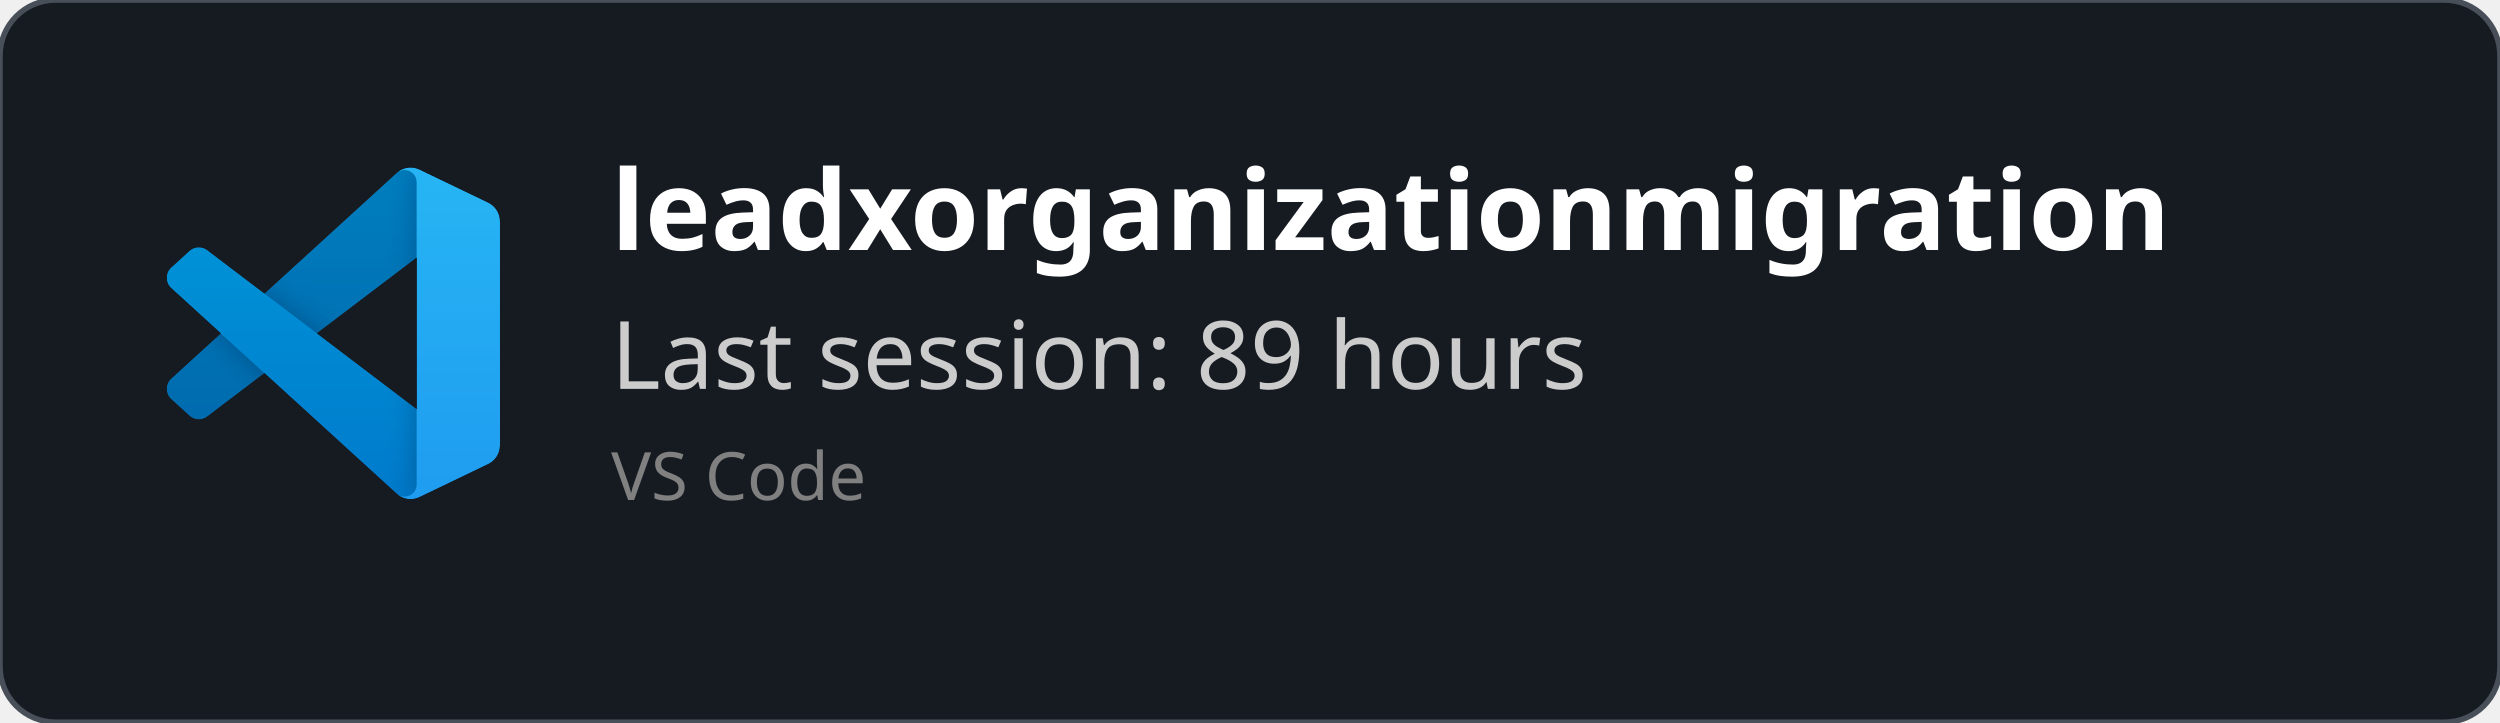
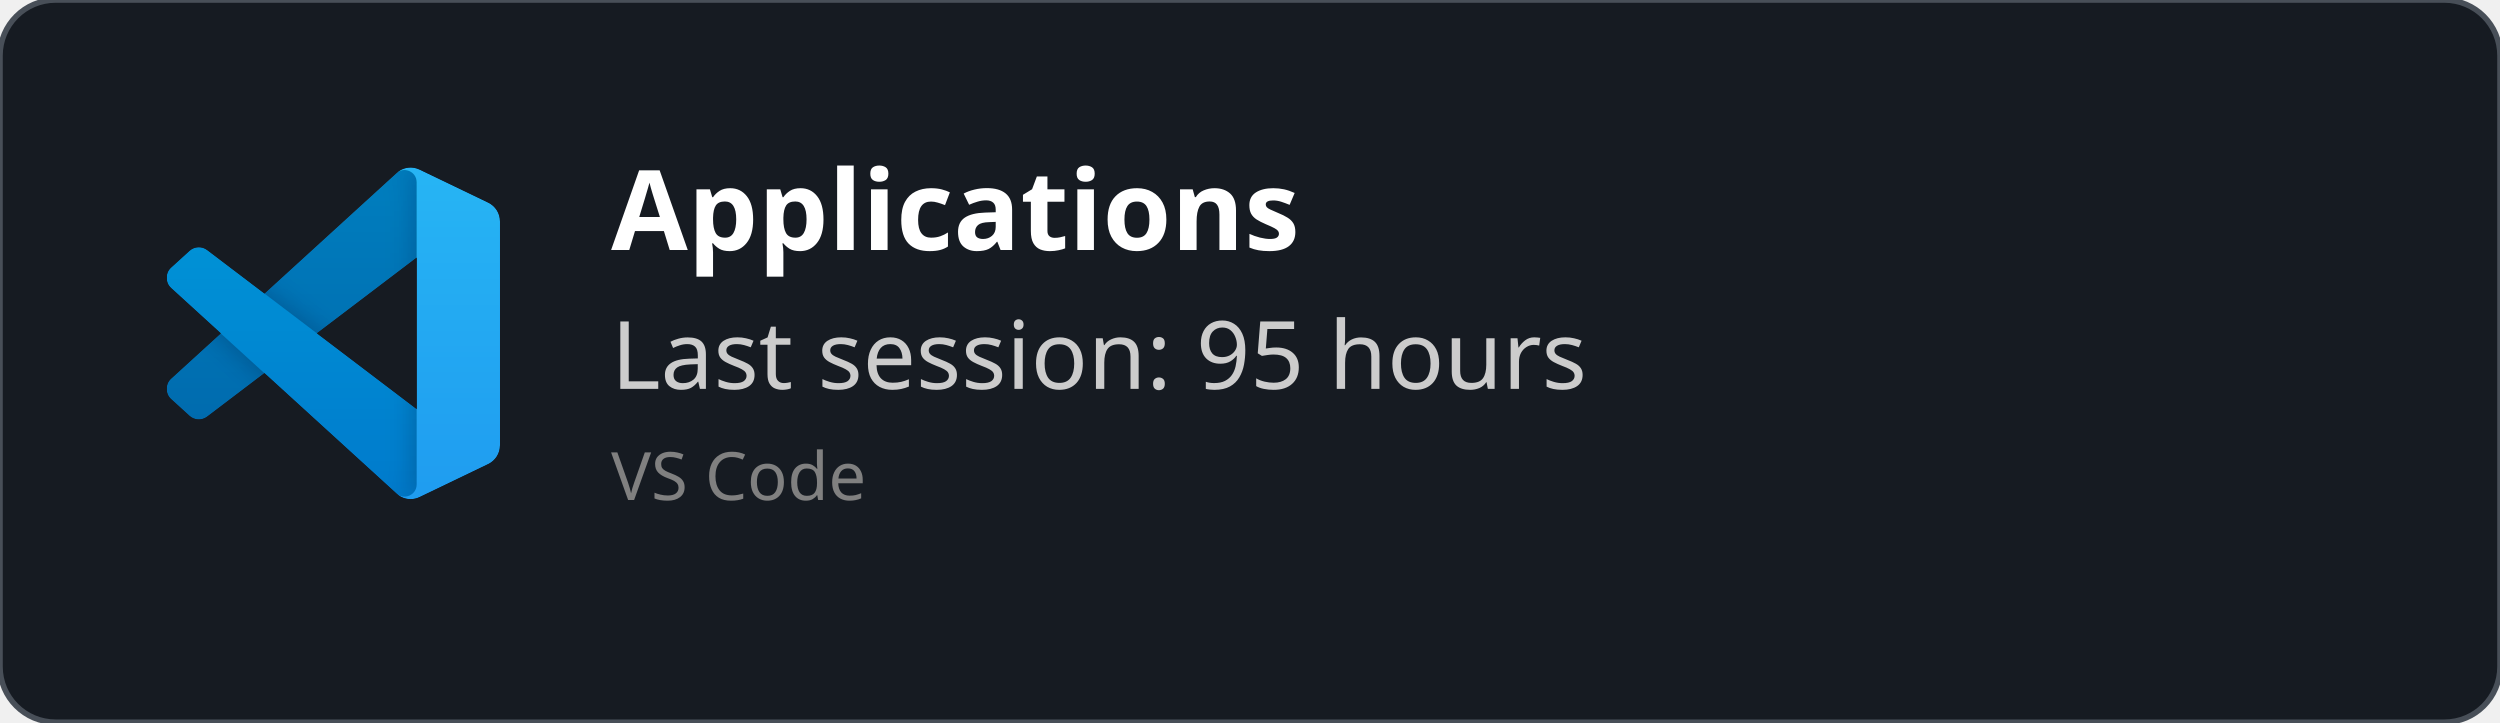
<svg xmlns="http://www.w3.org/2000/svg" width="450" height="130" viewBox="0 0 450 130" fill="none" role="img">
  <style>
    *{
        font-family: 'Segoe UI', Ubuntu, monospace
    }
    </style>
  <defs>
    <clipPath id="horizontalClip" x="20" y="20" width="500" height="200">
      <rect x="90" y="20" width="300" height="50" />
    </clipPath>
  </defs>
  <rect width="450" height="130" fill="rgba(22,27,34)" stroke="#484f58" stroke-width="1" fill-opacity="1" stroke-opacity="1" x="0" y="0" rx="10px" ry="10px">
    </rect>
  <svg width="60" height="60" x="30" y="30" viewBox="0 0 100 100" fill="none" id="vscode">
    <mask id="mask0" mask-type="alpha" maskUnits="userSpaceOnUse" x="0" y="0" width="100" height="100">
      <path fill-rule="evenodd" clip-rule="evenodd" d="M70.912 99.317C72.487 99.931 74.283 99.891 75.873 99.126L96.461 89.22C98.624 88.179 100 85.989 100 83.587V16.413C100 14.011 98.624 11.822 96.461 10.781L75.873 0.874C73.786 -0.13 71.345 0.116 69.513 1.447C69.252 1.637 69.003 1.849 68.769 2.083L29.355 38.041L12.187 25.01C10.589 23.797 8.354 23.896 6.869 25.246L1.363 30.255C-0.453 31.906 -0.455 34.763 1.359 36.417L16.247 50L1.359 63.583C-0.455 65.237 -0.453 68.094 1.363 69.745L6.869 74.754C8.354 76.104 10.589 76.204 12.187 74.99L29.355 61.959L68.769 97.917C69.392 98.541 70.125 99.01 70.912 99.317ZM75.015 27.299L45.109 50L75.015 72.701V27.299Z" fill="white" />
    </mask>
    <g mask="url(#mask0)">
      <path d="M96.461 10.796L75.857 0.876C73.472 -0.273 70.622 0.212 68.75 2.083L1.299 63.583C-0.516 65.237 -0.514 68.094 1.303 69.745L6.813 74.754C8.298 76.104 10.535 76.204 12.134 74.99L93.361 13.37C96.086 11.303 100 13.246 100 16.667V16.427C100 14.027 98.625 11.838 96.461 10.796Z" fill="#0065A9" />
      <g filter="url(#filter0_d)">
        <path d="M96.461 89.204L75.857 99.124C73.472 100.273 70.622 99.788 68.75 97.917L1.299 36.417C-0.516 34.763 -0.514 31.906 1.303 30.255L6.813 25.246C8.298 23.896 10.535 23.796 12.134 25.009L93.361 86.63C96.086 88.697 100 86.754 100 83.333V83.573C100 85.974 98.625 88.162 96.461 89.204Z" fill="#007ACC" />
      </g>
      <g filter="url(#filter1_d)">
        <path d="M75.858 99.126C73.472 100.274 70.622 99.788 68.75 97.917C71.056 100.223 75 98.59 75 95.328V4.672C75 1.41 71.056 -0.223 68.75 2.083C70.622 0.211 73.472 -0.274 75.858 0.874L96.459 10.781C98.623 11.822 100 14.011 100 16.413V83.587C100 85.989 98.623 88.179 96.459 89.22L75.858 99.126Z" fill="#1F9CF0" />
      </g>
      <g style="mix-blend-mode:overlay" opacity="0.25">
        <path fill-rule="evenodd" clip-rule="evenodd" d="M70.851 99.317C72.426 99.931 74.222 99.891 75.812 99.126L96.4 89.22C98.563 88.179 99.939 85.989 99.939 83.587V16.413C99.939 14.011 98.564 11.822 96.4 10.781L75.812 0.874C73.725 -0.13 71.284 0.116 69.453 1.447C69.191 1.637 68.942 1.849 68.708 2.083L29.294 38.041L12.126 25.01C10.528 23.796 8.293 23.896 6.809 25.246L1.302 30.255C-0.513 31.906 -0.515 34.763 1.298 36.417L16.186 50L1.298 63.583C-0.515 65.237 -0.513 68.094 1.302 69.745L6.809 74.754C8.293 76.104 10.528 76.204 12.126 74.99L29.294 61.959L68.708 97.917C69.332 98.54 70.064 99.01 70.851 99.317ZM74.954 27.299L45.048 50L74.954 72.701V27.299Z" fill="url(#paint0_linear)" />
      </g>
    </g>
    <defs>
      <filter id="filter0_d" x="-8.394" y="15.829" width="116.727" height="92.246" filterUnits="userSpaceOnUse" color-interpolation-filters="sRGB">
        <feFlood flood-opacity="0" result="BackgroundImageFix" />
        <feColorMatrix in="SourceAlpha" type="matrix" values="0 0 0 0 0 0 0 0 0 0 0 0 0 0 0 0 0 0 127 0" />
        <feOffset />
        <feGaussianBlur stdDeviation="4.167" />
        <feColorMatrix type="matrix" values="0 0 0 0 0 0 0 0 0 0 0 0 0 0 0 0 0 0 0.25 0" />
        <feBlend mode="overlay" in2="BackgroundImageFix" result="effect1_dropShadow" />
        <feBlend mode="normal" in="SourceGraphic" in2="effect1_dropShadow" result="shape" />
      </filter>
      <filter id="filter1_d" x="60.417" y="-8.076" width="47.917" height="116.151" filterUnits="userSpaceOnUse" color-interpolation-filters="sRGB">
        <feFlood flood-opacity="0" result="BackgroundImageFix" />
        <feColorMatrix in="SourceAlpha" type="matrix" values="0 0 0 0 0 0 0 0 0 0 0 0 0 0 0 0 0 0 127 0" />
        <feOffset />
        <feGaussianBlur stdDeviation="4.167" />
        <feColorMatrix type="matrix" values="0 0 0 0 0 0 0 0 0 0 0 0 0 0 0 0 0 0 0.25 0" />
        <feBlend mode="overlay" in2="BackgroundImageFix" result="effect1_dropShadow" />
        <feBlend mode="normal" in="SourceGraphic" in2="effect1_dropShadow" result="shape" />
      </filter>
      <linearGradient id="paint0_linear" x1="49.939" y1="0.258" x2="49.939" y2="99.742" gradientUnits="userSpaceOnUse">
        <stop stop-color="white" />
        <stop offset="1" stop-color="white" stop-opacity="0" />
      </linearGradient>
    </defs>
  </svg>
  <text x="110" y="45" font-size="20" clip-path="url(#horizontalClip)" font-weight="bold" font-family="Ubuntu" fill="white">
-     leadxorganizationmigration
+     Applications
    </text>
  <text x="110" y="70" font-size="17px" font-family="Ubuntu" fill="#ccc">
-     Last session: 89 hours
+     Last session: 95 hours
    </text>
  <text x="110" y="90" font-size="12px" font-family="Ubuntu" fill="grey">
    VS Code
    </text>
</svg>
